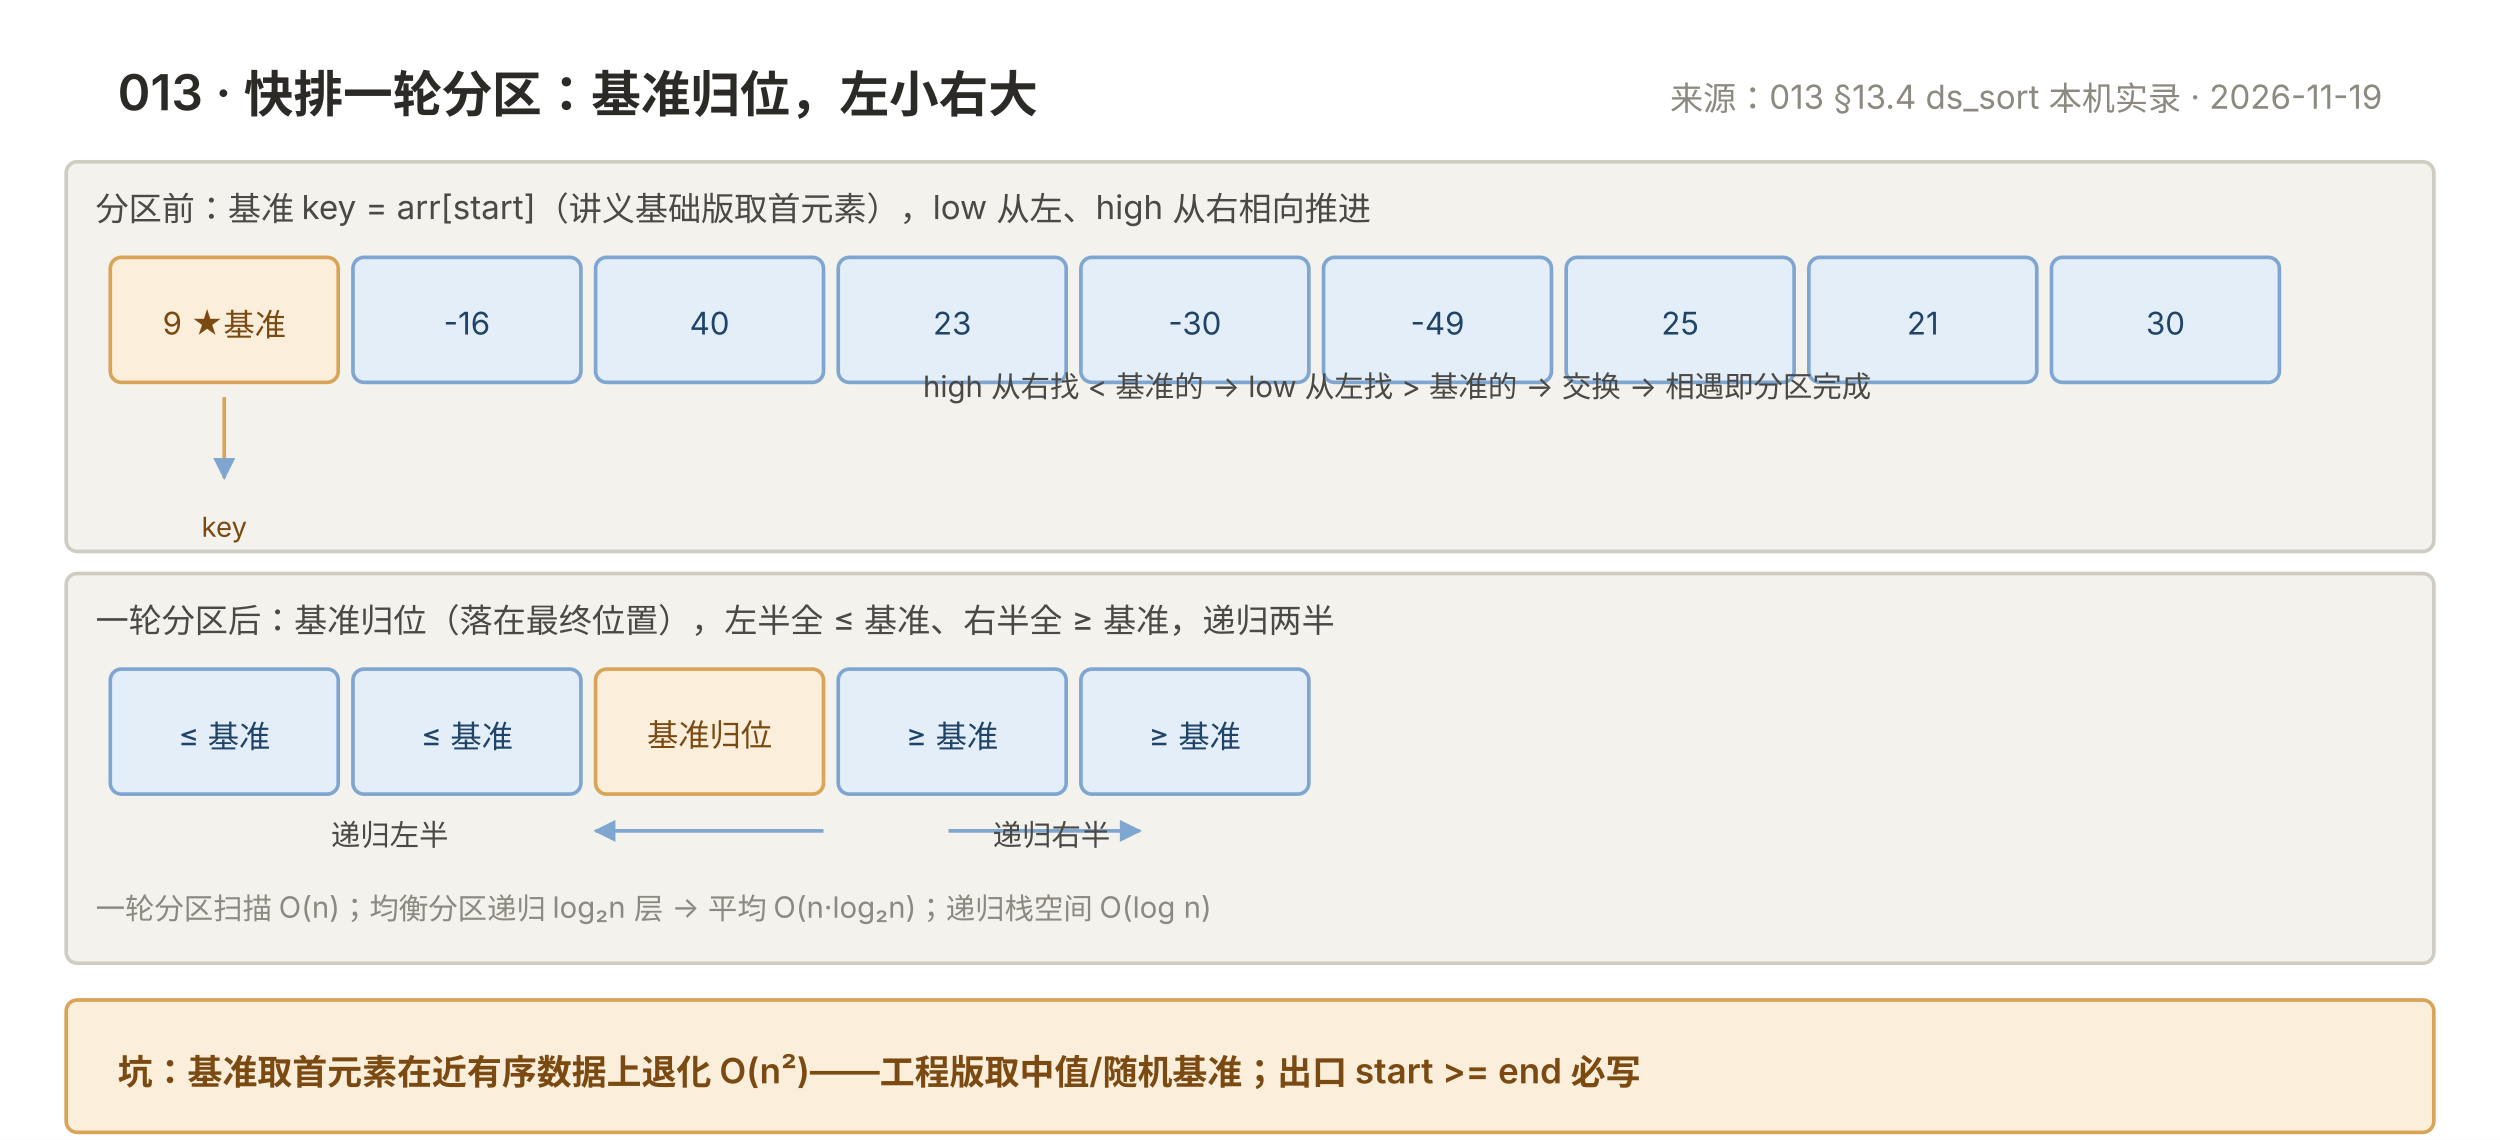
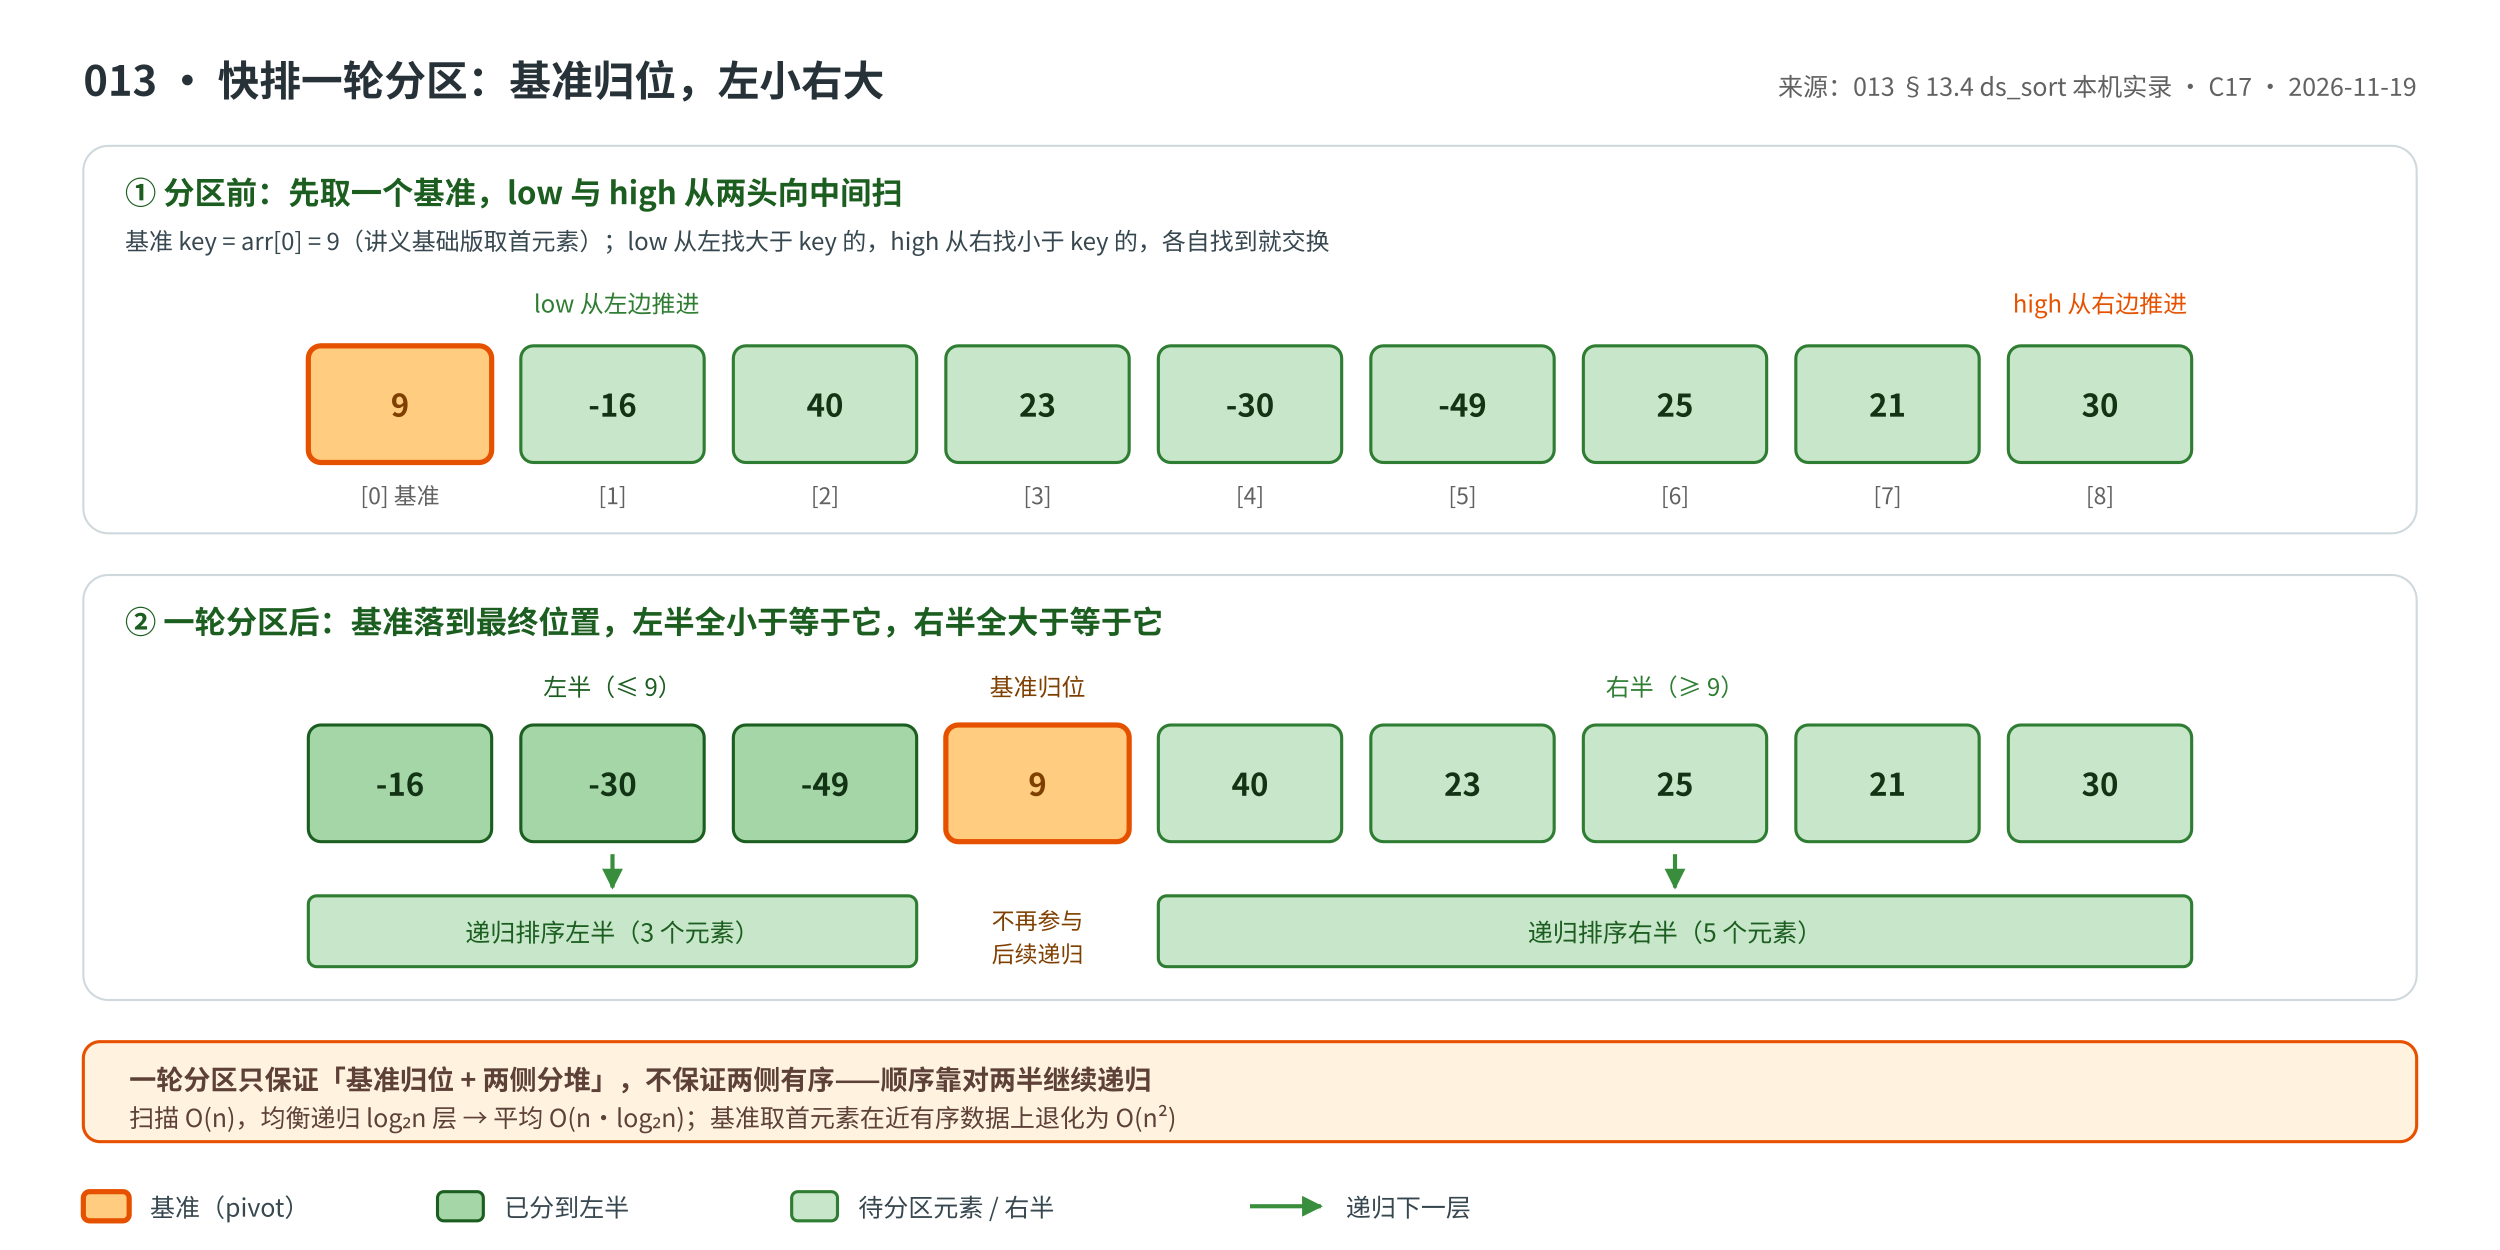
- <svg xmlns="http://www.w3.org/2000/svg" width="1200" height="547.06" viewBox="0 0 680 310" font-family="-apple-system, 'Segoe UI', 'Microsoft YaHei', 'PingFang SC', sans-serif">
-   <rect x="0" y="0" width="680" height="310" fill="#FFFFFF" />
+ <svg xmlns="http://www.w3.org/2000/svg" viewBox="0 0 1200 600" font-family="'Microsoft YaHei','PingFang SC','Noto Sans CJK SC',sans-serif">
+   <rect x="0" y="0" width="1200" height="600" fill="#ffffff" />
  <defs>
-     <marker id="a13Blue" viewBox="0 0 10 10" refX="9" refY="5" markerWidth="6" markerHeight="6" orient="auto-start-reverse">
-       <path d="M0,0 L10,5 L0,10 z" fill="#7FA6D0" />
+     <marker id="arrowGreen" viewBox="0 0 10 10" refX="9" refY="5" markerWidth="10" markerHeight="10" markerUnits="userSpaceOnUse" orient="auto-start-reverse">
+       <path d="M 0 0 L 10 5 L 0 10 z" fill="#388e3c" />
+     </marker>
+     <marker id="arrowOrange" viewBox="0 0 10 10" refX="9" refY="5" markerWidth="10" markerHeight="10" markerUnits="userSpaceOnUse" orient="auto-start-reverse">
+       <path d="M 0 0 L 10 5 L 0 10 z" fill="#e65100" />
    </marker>
  </defs>
-   <text x="32" y="30" font-size="13.5" font-weight="600" fill="#2B2A27">013 · 快排一轮分区：基准归位，左小右大</text>
-   <text x="648" y="30" font-size="9" fill="#8C8980" text-anchor="end">来源：013 §13.4 ds_sort 本机实录 · 2026-11-19</text>
-   <rect x="18" y="44" width="644" height="106" rx="3" fill="#F4F2EC" stroke="#CFCCC2" />
-   <text x="26" y="60" font-size="9" fill="#4A4945">分区前：基准 key = arr[start]（讲义基础版取首元素），low 从左、high 从右相向推进</text>
-   <rect x="30" y="70" width="62" height="34" rx="3" fill="#FBEEDA" stroke="#D9A458" />
-   <text x="61" y="91" font-size="8.5" fill="#7A4A12" text-anchor="middle">9 ★基准</text>
-   <rect x="96" y="70" width="62" height="34" rx="3" fill="#E4EEF9" stroke="#7FA6D0" />
-   <text x="127" y="91" font-size="8.5" fill="#1F4468" text-anchor="middle">-16</text>
-   <rect x="162" y="70" width="62" height="34" rx="3" fill="#E4EEF9" stroke="#7FA6D0" />
-   <text x="193" y="91" font-size="8.5" fill="#1F4468" text-anchor="middle">40</text>
-   <rect x="228" y="70" width="62" height="34" rx="3" fill="#E4EEF9" stroke="#7FA6D0" />
-   <text x="259" y="91" font-size="8.5" fill="#1F4468" text-anchor="middle">23</text>
-   <rect x="294" y="70" width="62" height="34" rx="3" fill="#E4EEF9" stroke="#7FA6D0" />
-   <text x="325" y="91" font-size="8.5" fill="#1F4468" text-anchor="middle">-30</text>
-   <rect x="360" y="70" width="62" height="34" rx="3" fill="#E4EEF9" stroke="#7FA6D0" />
-   <text x="391" y="91" font-size="8.5" fill="#1F4468" text-anchor="middle">-49</text>
-   <rect x="426" y="70" width="62" height="34" rx="3" fill="#E4EEF9" stroke="#7FA6D0" />
-   <text x="457" y="91" font-size="8.5" fill="#1F4468" text-anchor="middle">25</text>
-   <rect x="492" y="70" width="62" height="34" rx="3" fill="#E4EEF9" stroke="#7FA6D0" />
-   <text x="523" y="91" font-size="8.5" fill="#1F4468" text-anchor="middle">21</text>
-   <rect x="558" y="70" width="62" height="34" rx="3" fill="#E4EEF9" stroke="#7FA6D0" />
-   <text x="589" y="91" font-size="8.5" fill="#1F4468" text-anchor="middle">30</text>
-   <line x1="61" y1="108" x2="61" y2="130" stroke="#D9A458" marker-end="url(#a13Blue)" />
-   <text x="61" y="146" font-size="7.5" fill="#7A4A12" text-anchor="middle">key</text>
-   <text x="380" y="108" font-size="8" fill="#4A4945" text-anchor="middle">high 从右找 &lt; 基准的 → low 从左找 &gt; 基准的 → 交换 → 相遇即分区完成</text>
-   <rect x="18" y="156" width="644" height="106" rx="3" fill="#F4F2EC" stroke="#CFCCC2" />
-   <text x="26" y="172" font-size="9" fill="#4A4945">一轮分区后：基准归位（落在最终位置），左半全 ≤ 基准、右半全 ≥ 基准，递归两半</text>
-   <rect x="30" y="182" width="62" height="34" rx="3" fill="#E4EEF9" stroke="#7FA6D0" />
-   <text x="61" y="203" font-size="8.5" fill="#1F4468" text-anchor="middle">≤ 基准</text>
-   <rect x="96" y="182" width="62" height="34" rx="3" fill="#E4EEF9" stroke="#7FA6D0" />
-   <text x="127" y="203" font-size="8.5" fill="#1F4468" text-anchor="middle">≤ 基准</text>
-   <rect x="162" y="182" width="62" height="34" rx="3" fill="#FBEEDA" stroke="#D9A458" />
-   <text x="193" y="203" font-size="8.5" fill="#7A4A12" text-anchor="middle">基准归位</text>
-   <rect x="228" y="182" width="62" height="34" rx="3" fill="#E4EEF9" stroke="#7FA6D0" />
-   <text x="259" y="203" font-size="8.5" fill="#1F4468" text-anchor="middle">≥ 基准</text>
-   <rect x="294" y="182" width="62" height="34" rx="3" fill="#E4EEF9" stroke="#7FA6D0" />
-   <text x="325" y="203" font-size="8.5" fill="#1F4468" text-anchor="middle">≥ 基准</text>
-   <line x1="224" y1="226" x2="162" y2="226" stroke="#7FA6D0" marker-end="url(#a13Blue)" />
-   <text x="90" y="230" font-size="8" fill="#4A4945">递归左半</text>
-   <line x1="258" y1="226" x2="310" y2="226" stroke="#7FA6D0" marker-end="url(#a13Blue)" />
-   <text x="286" y="230" font-size="8" fill="#4A4945" text-anchor="middle">递归右半</text>
-   <text x="26" y="250" font-size="8" fill="#8C8980">一轮分区扫描 O(n)；均衡分区递归 log₂n 层 → 平均 O(n·log₂n)；递归栈空间 O(log n)</text>
-   <rect x="18" y="272" width="644" height="36" rx="3" fill="#FBEEDA" stroke="#D9A458" />
-   <text x="32" y="295" font-size="9.5" font-weight="600" fill="#7A4A12">坑：基准取首元素在近有序数据上退化 O(n²)——工程版取中值/随机基准；出口 start &gt;= end 必写</text>
+   <text x="40" y="46" font-size="20" font-weight="bold" fill="#263238">013 · 快排一轮分区：基准归位，左小右大</text>
+   <text x="1160" y="46" font-size="12" fill="#616161" text-anchor="end">来源：013 §13.4 ds_sort 本机实录 · C17 · 2026-11-19</text>
+   <rect x="40" y="70" width="1120" height="186" rx="12" fill="#ffffff" stroke="#cfd8dc" stroke-width="1" />
+   <text x="60" y="98" font-size="15" font-weight="bold" fill="#1b5e20">① 分区前：先取一个基准，low 与 high 从两头向中间扫</text>
+   <text x="60" y="120" font-size="11.5" fill="#37474f">基准 key = arr[0] = 9（讲义基础版取首元素）；low 从左找大于 key 的，high 从右找小于 key 的，各自找到就交换</text>
+   <text x="296" y="150" font-size="11.5" fill="#2e7d32" text-anchor="middle">low 从左边推进</text>
+   <text x="1008" y="150" font-size="11.5" fill="#e65100" text-anchor="middle">high 从右边推进</text>
+   <rect x="148" y="166" width="88" height="56" rx="6" fill="#ffcc80" stroke="#e65100" stroke-width="2.5" />
+   <text x="192" y="200" font-size="15" font-weight="bold" fill="#7f3f00" text-anchor="middle">9</text>
+   <rect x="250" y="166" width="88" height="56" rx="6" fill="#c8e6c9" stroke="#2e7d32" stroke-width="1.5" />
+   <text x="294" y="200" font-size="15" font-weight="bold" fill="#123314" text-anchor="middle">-16</text>
+   <rect x="352" y="166" width="88" height="56" rx="6" fill="#c8e6c9" stroke="#2e7d32" stroke-width="1.5" />
+   <text x="396" y="200" font-size="15" font-weight="bold" fill="#123314" text-anchor="middle">40</text>
+   <rect x="454" y="166" width="88" height="56" rx="6" fill="#c8e6c9" stroke="#2e7d32" stroke-width="1.5" />
+   <text x="498" y="200" font-size="15" font-weight="bold" fill="#123314" text-anchor="middle">23</text>
+   <rect x="556" y="166" width="88" height="56" rx="6" fill="#c8e6c9" stroke="#2e7d32" stroke-width="1.5" />
+   <text x="600" y="200" font-size="15" font-weight="bold" fill="#123314" text-anchor="middle">-30</text>
+   <rect x="658" y="166" width="88" height="56" rx="6" fill="#c8e6c9" stroke="#2e7d32" stroke-width="1.5" />
+   <text x="702" y="200" font-size="15" font-weight="bold" fill="#123314" text-anchor="middle">-49</text>
+   <rect x="760" y="166" width="88" height="56" rx="6" fill="#c8e6c9" stroke="#2e7d32" stroke-width="1.5" />
+   <text x="804" y="200" font-size="15" font-weight="bold" fill="#123314" text-anchor="middle">25</text>
+   <rect x="862" y="166" width="88" height="56" rx="6" fill="#c8e6c9" stroke="#2e7d32" stroke-width="1.5" />
+   <text x="906" y="200" font-size="15" font-weight="bold" fill="#123314" text-anchor="middle">21</text>
+   <rect x="964" y="166" width="88" height="56" rx="6" fill="#c8e6c9" stroke="#2e7d32" stroke-width="1.5" />
+   <text x="1008" y="200" font-size="15" font-weight="bold" fill="#123314" text-anchor="middle">30</text>
+   <text x="192" y="242" font-size="11" fill="#616161" text-anchor="middle">[0] 基准</text>
+   <text x="294" y="242" font-size="11" fill="#616161" text-anchor="middle">[1]</text>
+   <text x="396" y="242" font-size="11" fill="#616161" text-anchor="middle">[2]</text>
+   <text x="498" y="242" font-size="11" fill="#616161" text-anchor="middle">[3]</text>
+   <text x="600" y="242" font-size="11" fill="#616161" text-anchor="middle">[4]</text>
+   <text x="702" y="242" font-size="11" fill="#616161" text-anchor="middle">[5]</text>
+   <text x="804" y="242" font-size="11" fill="#616161" text-anchor="middle">[6]</text>
+   <text x="906" y="242" font-size="11" fill="#616161" text-anchor="middle">[7]</text>
+   <text x="1008" y="242" font-size="11" fill="#616161" text-anchor="middle">[8]</text>
+   <rect x="40" y="276" width="1120" height="204" rx="12" fill="#ffffff" stroke="#cfd8dc" stroke-width="1" />
+   <text x="60" y="304" font-size="15" font-weight="bold" fill="#1b5e20">② 一轮分区后：基准落到最终位置，左半全小于等于它，右半全大于等于它</text>
+   <text x="294" y="334" font-size="11.5" fill="#1b5e20" text-anchor="middle">左半（≤ 9）</text>
+   <text x="498" y="334" font-size="11.5" fill="#7f3f00" text-anchor="middle">基准归位</text>
+   <text x="804" y="334" font-size="11.5" fill="#2e7d32" text-anchor="middle">右半（≥ 9）</text>
+   <rect x="148" y="348" width="88" height="56" rx="6" fill="#a5d6a7" stroke="#1b5e20" stroke-width="1.5" />
+   <text x="192" y="382" font-size="15" font-weight="bold" fill="#123314" text-anchor="middle">-16</text>
+   <rect x="250" y="348" width="88" height="56" rx="6" fill="#a5d6a7" stroke="#1b5e20" stroke-width="1.5" />
+   <text x="294" y="382" font-size="15" font-weight="bold" fill="#123314" text-anchor="middle">-30</text>
+   <rect x="352" y="348" width="88" height="56" rx="6" fill="#a5d6a7" stroke="#1b5e20" stroke-width="1.5" />
+   <text x="396" y="382" font-size="15" font-weight="bold" fill="#123314" text-anchor="middle">-49</text>
+   <rect x="454" y="348" width="88" height="56" rx="6" fill="#ffcc80" stroke="#e65100" stroke-width="2.5" />
+   <text x="498" y="382" font-size="15" font-weight="bold" fill="#7f3f00" text-anchor="middle">9</text>
+   <rect x="556" y="348" width="88" height="56" rx="6" fill="#c8e6c9" stroke="#2e7d32" stroke-width="1.5" />
+   <text x="600" y="382" font-size="15" font-weight="bold" fill="#123314" text-anchor="middle">40</text>
+   <rect x="658" y="348" width="88" height="56" rx="6" fill="#c8e6c9" stroke="#2e7d32" stroke-width="1.5" />
+   <text x="702" y="382" font-size="15" font-weight="bold" fill="#123314" text-anchor="middle">23</text>
+   <rect x="760" y="348" width="88" height="56" rx="6" fill="#c8e6c9" stroke="#2e7d32" stroke-width="1.5" />
+   <text x="804" y="382" font-size="15" font-weight="bold" fill="#123314" text-anchor="middle">25</text>
+   <rect x="862" y="348" width="88" height="56" rx="6" fill="#c8e6c9" stroke="#2e7d32" stroke-width="1.5" />
+   <text x="906" y="382" font-size="15" font-weight="bold" fill="#123314" text-anchor="middle">21</text>
+   <rect x="964" y="348" width="88" height="56" rx="6" fill="#c8e6c9" stroke="#2e7d32" stroke-width="1.5" />
+   <text x="1008" y="382" font-size="15" font-weight="bold" fill="#123314" text-anchor="middle">30</text>
+   <line x1="294" y1="410" x2="294" y2="426" stroke="#388e3c" stroke-width="2" marker-end="url(#arrowGreen)" />
+   <line x1="804" y1="410" x2="804" y2="426" stroke="#388e3c" stroke-width="2" marker-end="url(#arrowGreen)" />
+   <rect x="148" y="430" width="292" height="34" rx="4" fill="#c8e6c9" stroke="#2e7d32" stroke-width="1.5" />
+   <text x="294" y="452" font-size="12" fill="#1b5e20" text-anchor="middle">递归排序左半（3 个元素）</text>
+   <text x="498" y="446" font-size="11" fill="#7f3f00" text-anchor="middle">不再参与</text>
+   <text x="498" y="462" font-size="11" fill="#7f3f00" text-anchor="middle">后续递归</text>
+   <rect x="556" y="430" width="496" height="34" rx="4" fill="#c8e6c9" stroke="#2e7d32" stroke-width="1.5" />
+   <text x="804" y="452" font-size="12" fill="#1b5e20" text-anchor="middle">递归排序右半（5 个元素）</text>
+   <rect x="40" y="500" width="1120" height="48" rx="8" fill="#fff3e0" stroke="#e65100" stroke-width="1.5" />
+   <text x="62" y="523" font-size="13" font-weight="bold" fill="#5d4037">一轮分区只保证「基准归位 + 两侧分堆」，不保证两侧有序——顺序靠对两半继续递归</text>
+   <text x="62" y="541" font-size="12" fill="#5d4037">扫描 O(n)，均衡递归 log₂n 层 → 平均 O(n·log₂n)；基准取首元素在近有序数据上退化为 O(n²)</text>
+   <rect x="40" y="572" width="22" height="14" rx="3" fill="#ffcc80" stroke="#e65100" stroke-width="2.5" />
+   <text x="72" y="584" font-size="12" fill="#37474f">基准（pivot）</text>
+   <rect x="210" y="572" width="22" height="14" rx="3" fill="#a5d6a7" stroke="#1b5e20" stroke-width="1.5" />
+   <text x="242" y="584" font-size="12" fill="#37474f">已分到左半</text>
+   <rect x="380" y="572" width="22" height="14" rx="3" fill="#c8e6c9" stroke="#2e7d32" stroke-width="1.5" />
+   <text x="412" y="584" font-size="12" fill="#37474f">待分区元素 / 右半</text>
+   <line x1="600" y1="579" x2="634" y2="579" stroke="#388e3c" stroke-width="2" marker-end="url(#arrowGreen)" />
+   <text x="646" y="584" font-size="12" fill="#37474f">递归下一层</text>
</svg>
